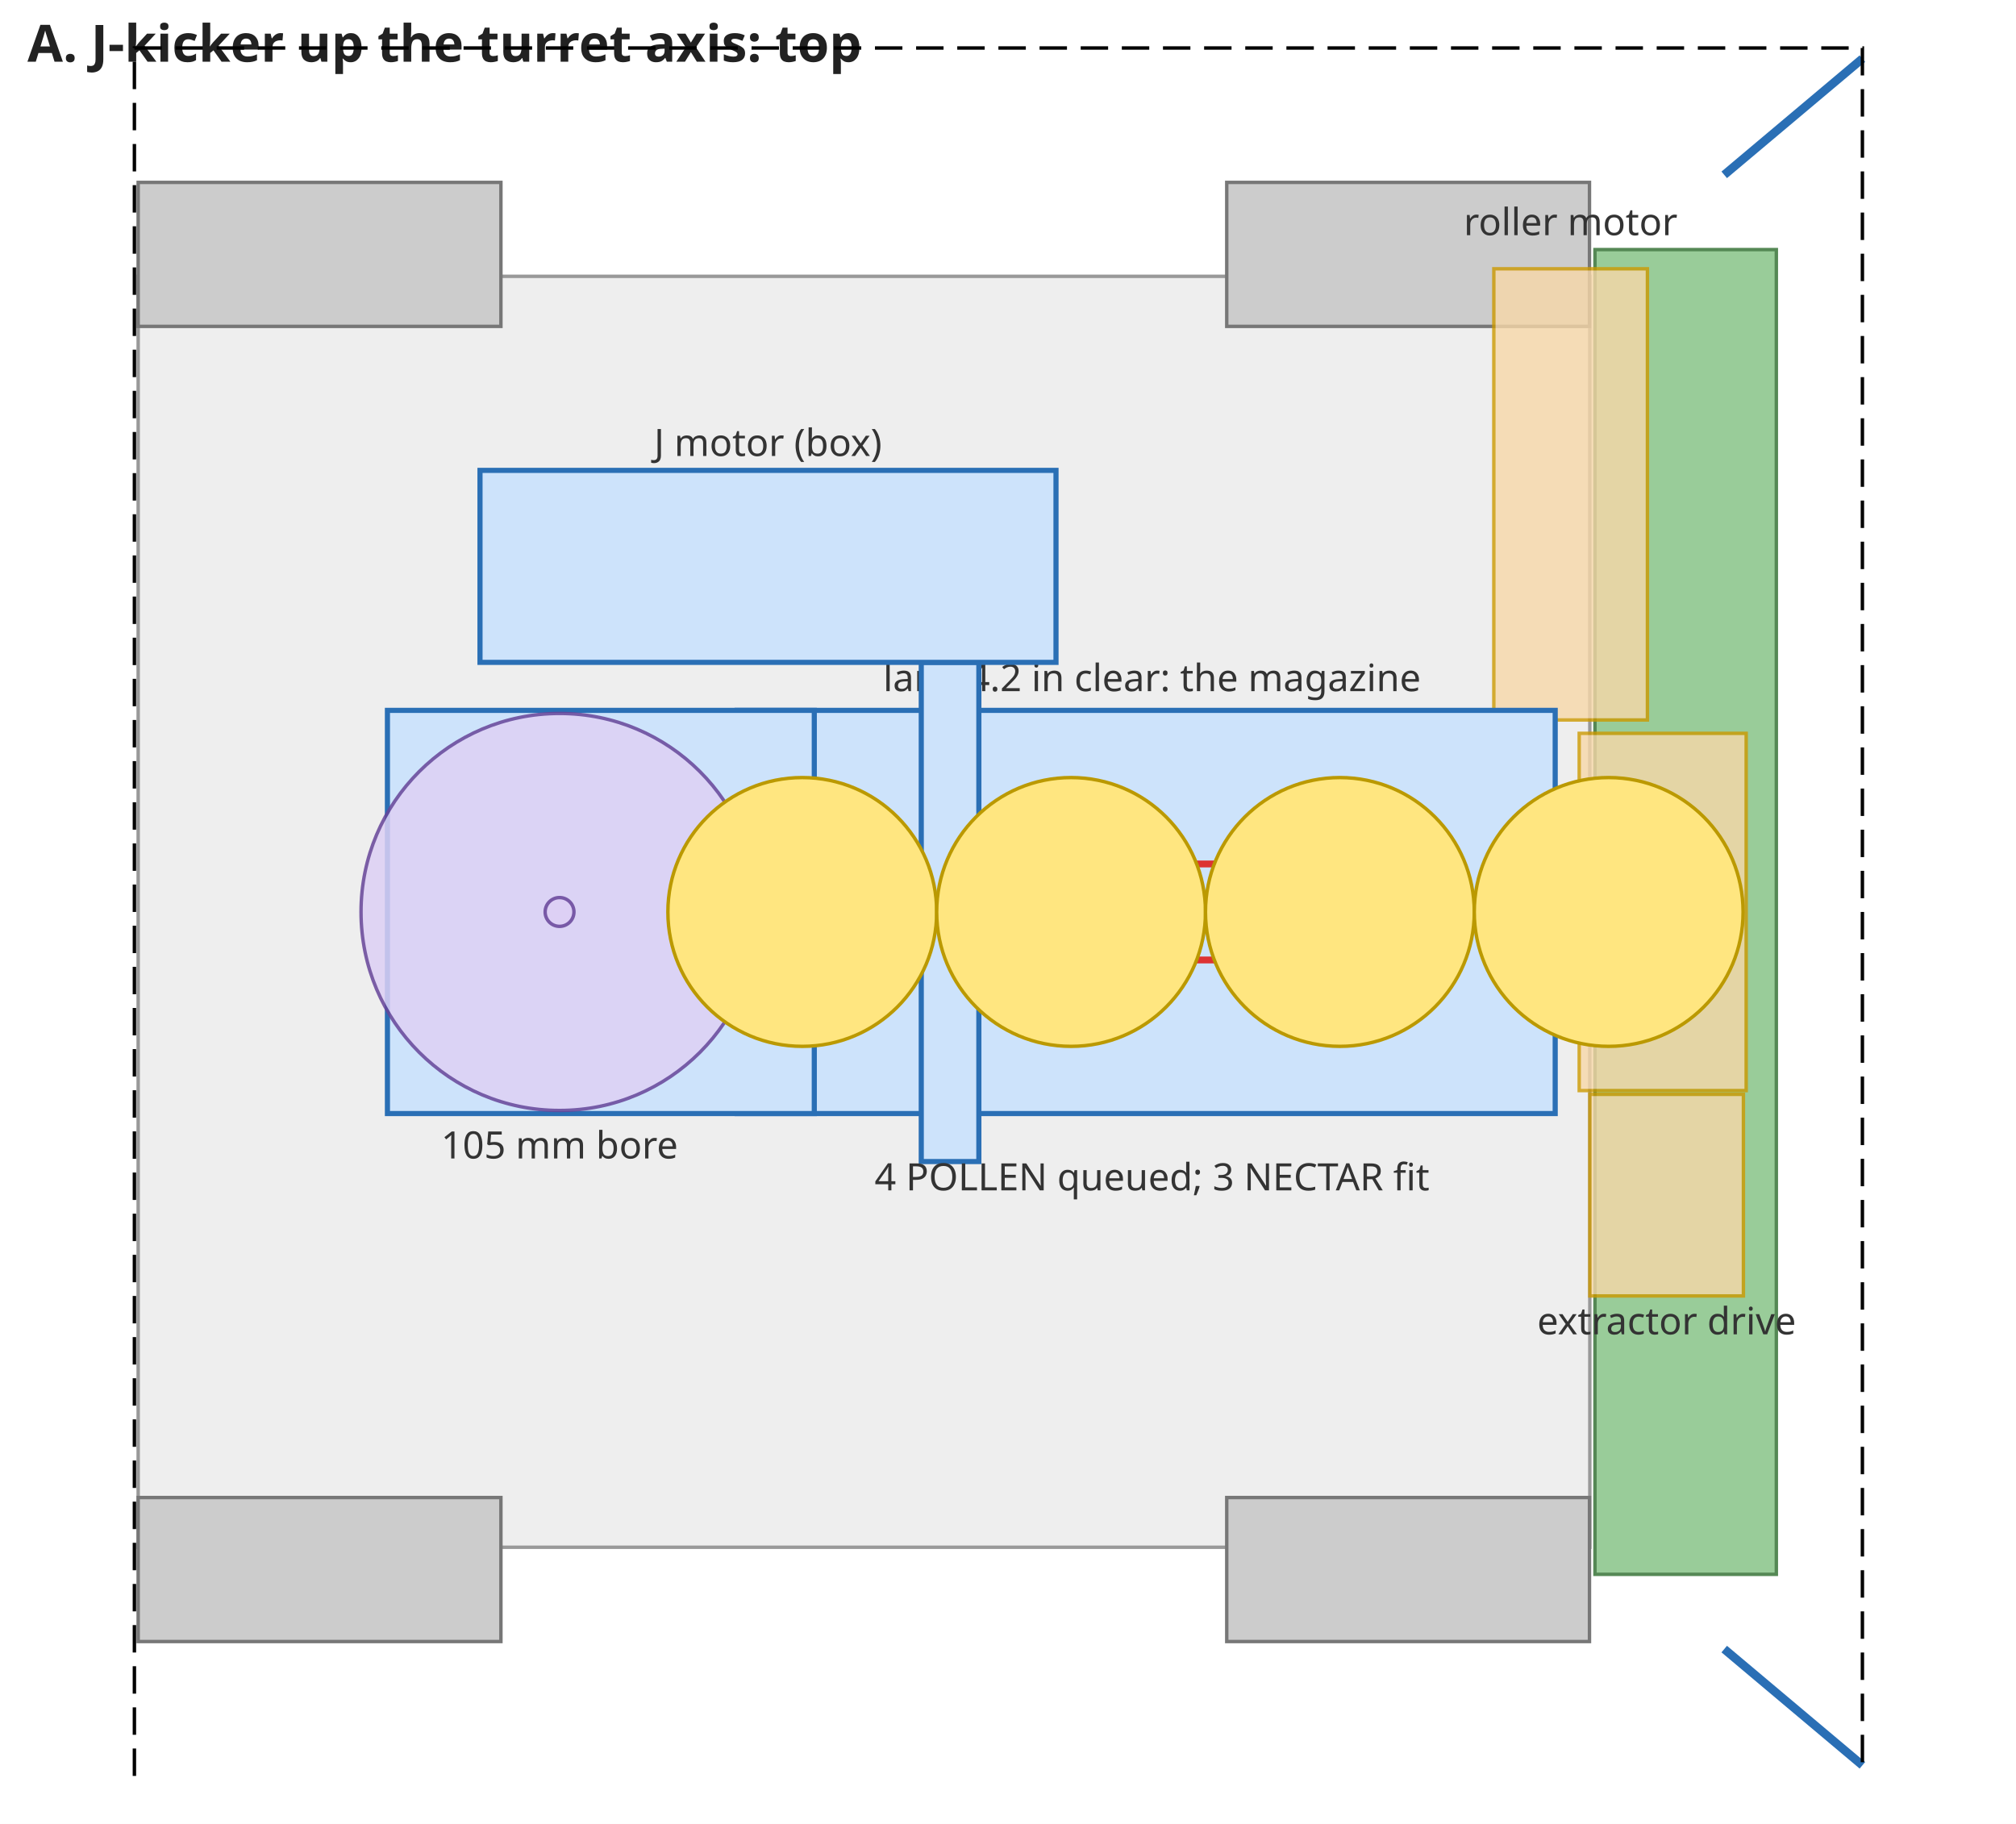
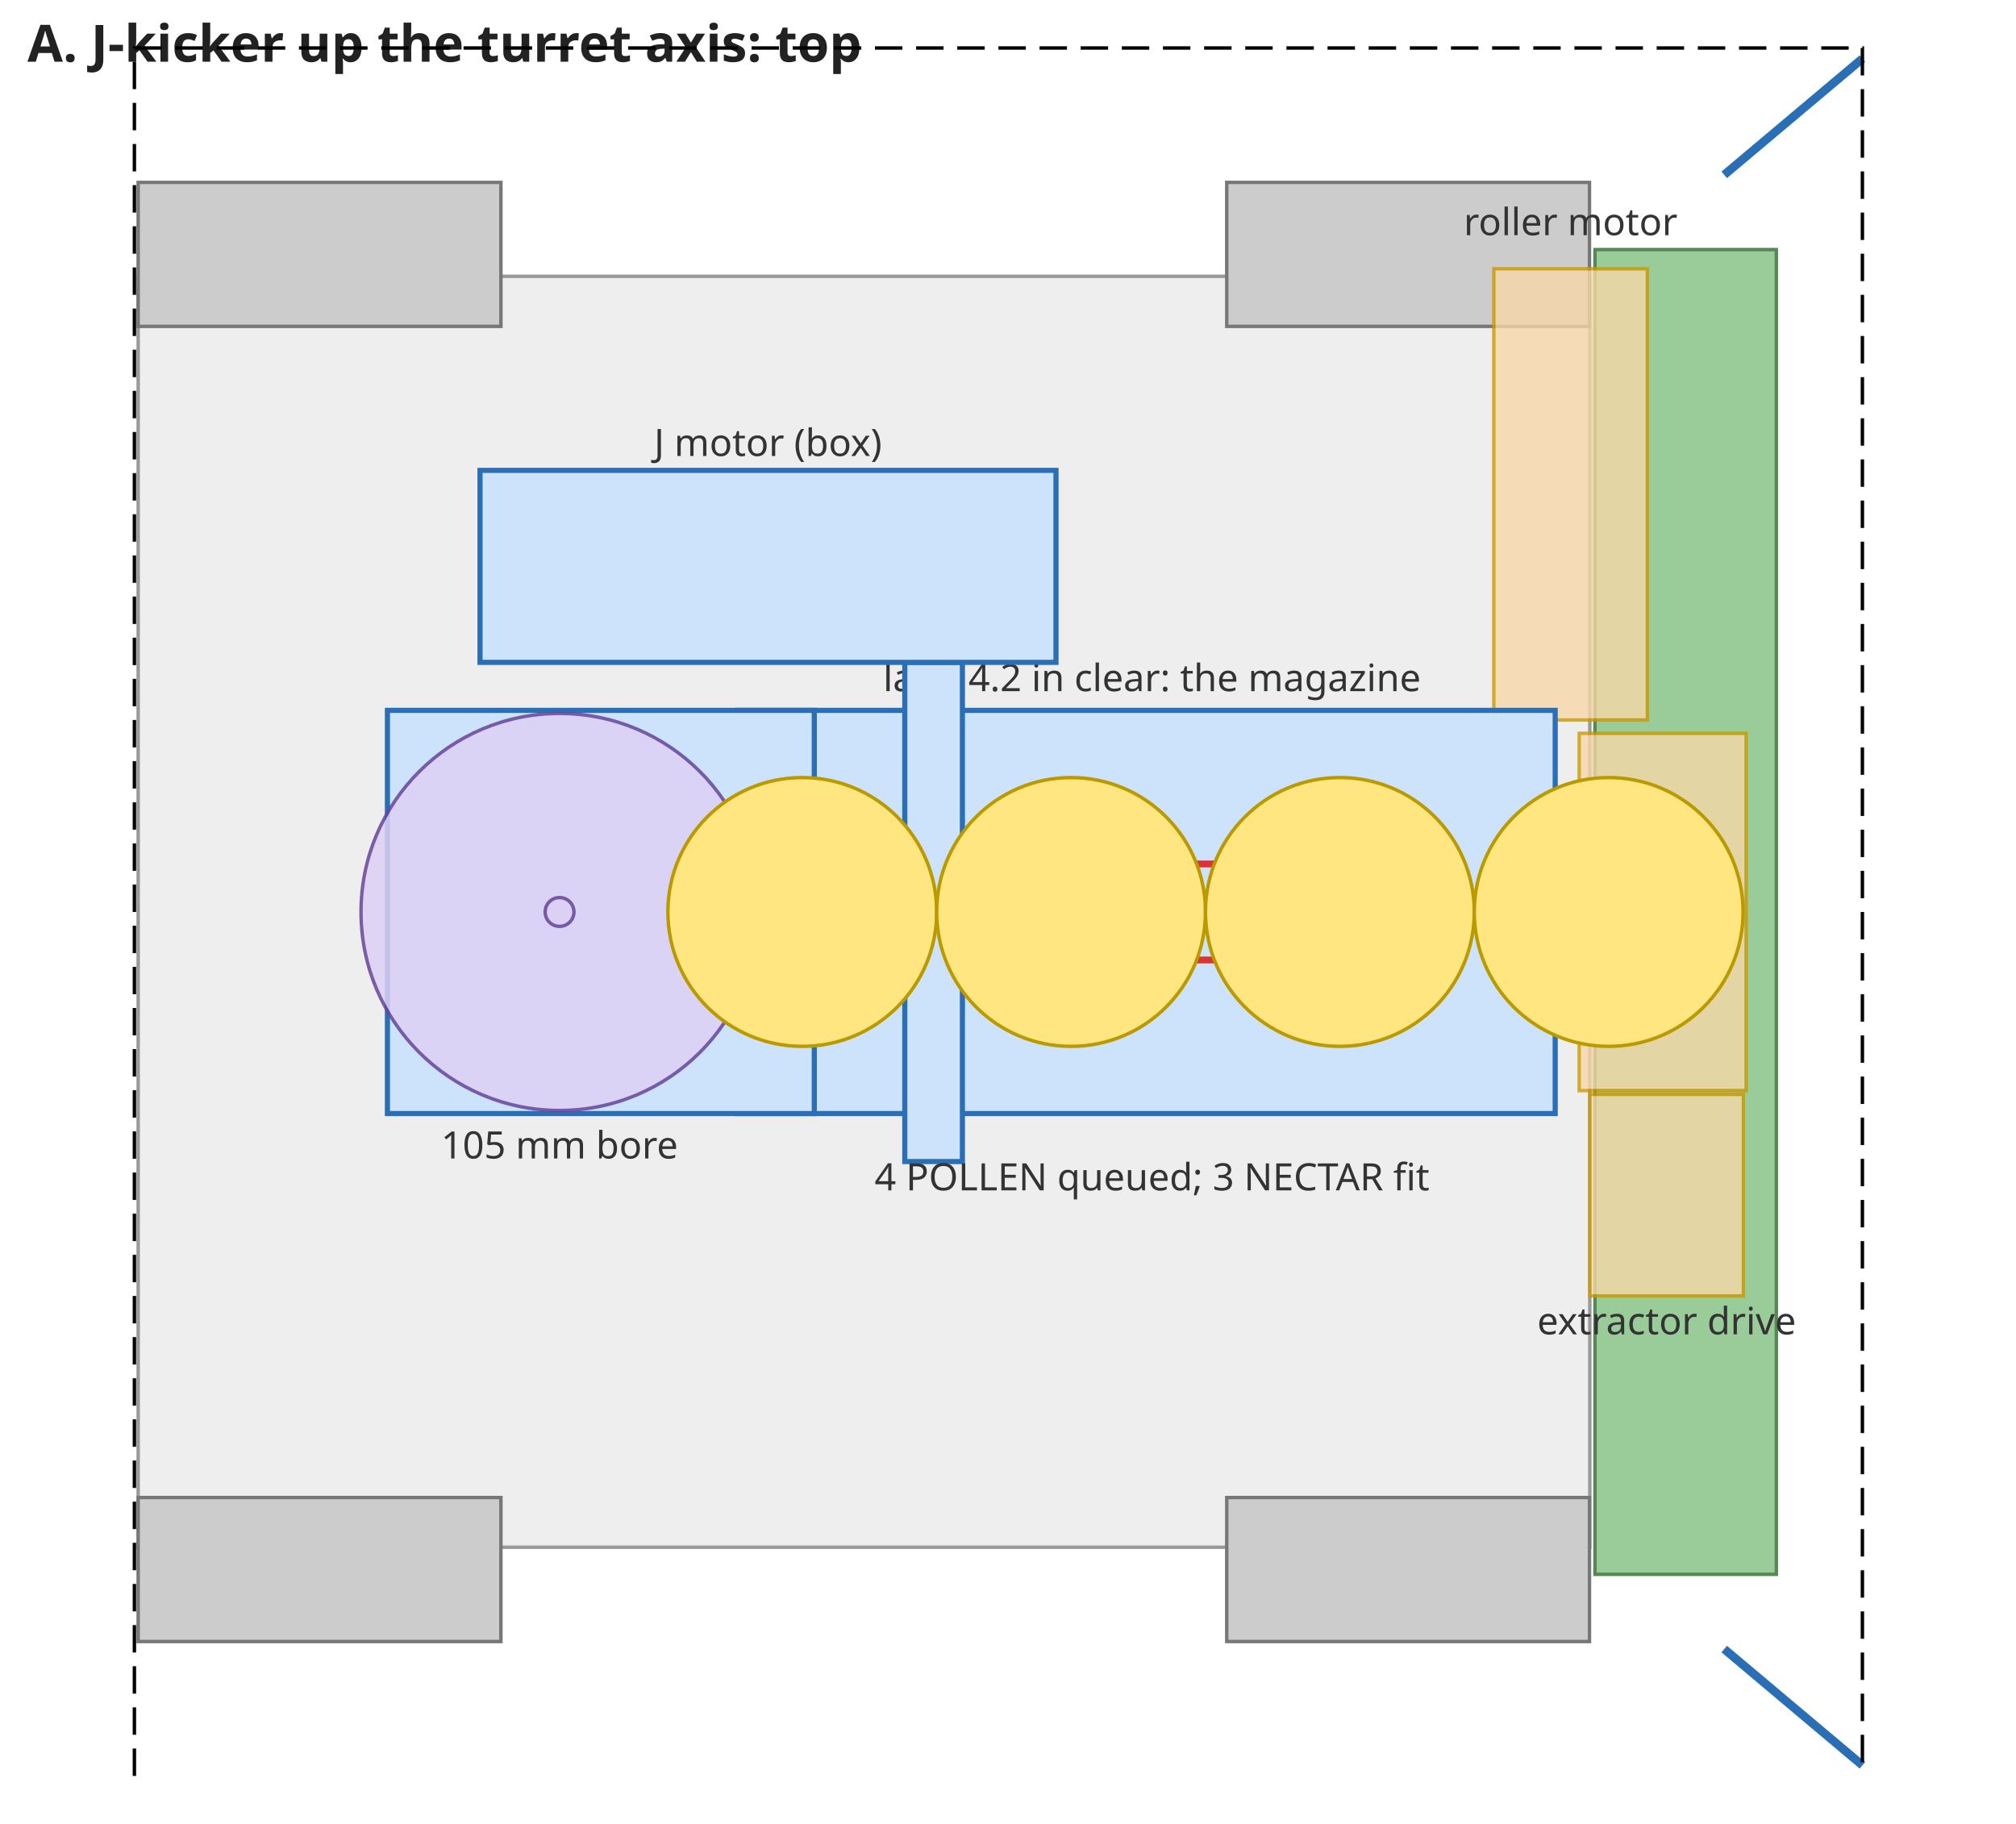
<svg xmlns="http://www.w3.org/2000/svg" width="588" height="532" viewBox="0 0 588 532">
  <rect width="100%" height="100%" fill="#fff" />
  <style>
.t{font:600 15px sans-serif;fill:#222}.l{font:11px sans-serif;fill:#333;text-anchor:middle}
.n{font:11px sans-serif;fill:#a33;text-anchor:start}
.body{fill:#eee;stroke:#999}.rail{fill:none;stroke:#999;stroke-dasharray:2 2}.wheel{fill:#ccc;stroke:#777}.roll{fill:#9c9;stroke:#585}
.taken{fill:#f6d7a7;stroke:#c90;opacity:.8}.new{fill:#cde3fb;stroke:#2a6fb5;stroke-width:1.5}
.lane{fill:none;stroke:#2a6fb5;stroke-width:2.5}.belt{fill:none;stroke:#d33;stroke-width:2}
.thin{fill:none;stroke:#555;stroke-dasharray:4 3}.fov{fill:none;stroke:#a3a;stroke-dasharray:6 3}
.pol{fill:#ffe680;stroke:#b90}.nec{fill:#ffb3c6;stroke:#c36}.tur{fill:#ddd0f5;stroke:#649;opacity:.85}
.path{fill:none;stroke:#2a6fb5;stroke-width:1.5;stroke-dasharray:3 3}.env{fill:none;stroke:#000;stroke-dasharray:8 4}
</style>
  <text x="8" y="18" class="t">A. J-kicker up the turret axis: top</text>
  <rect x="40.3" y="80.6" width="423.4" height="370.7" class="body" />
  <rect x="357.8" y="53.2" width="105.8" height="42.0" class="wheel" />
  <rect x="357.8" y="436.8" width="105.8" height="42.0" class="wheel" />
  <rect x="40.3" y="53.2" width="105.8" height="42.0" class="wheel" />
  <rect x="40.3" y="436.8" width="105.8" height="42.0" class="wheel" />
  <rect x="465.2" y="72.8" width="52.9" height="386.4" class="roll" />
  <polyline points="502.9,51.0 543.2,17.1" class="lane" />
  <polyline points="502.9,481.0 543.2,514.9" class="lane" />
  <rect x="460.6" y="213.9" width="48.7" height="104.2" class="taken" />
  <rect x="463.7" y="319.2" width="44.8" height="58.8" class="taken" />
  <rect x="435.7" y="78.4" width="44.8" height="131.6" class="taken" />
  <text x="486.1" y="389.2" class="l">extractor drive</text>
  <text x="458.1" y="68.6" class="l">roller motor</text>
  <polyline points="39.2,518.0 39.2,14.0 543.2,14.0 543.2,518.0" class="env" />
  <rect x="215.0" y="207.2" width="238.6" height="117.6" class="new" />
  <text x="336.0" y="201.6" class="l">lane 4.2 in clear: the magazine</text>
  <polyline points="408.8,252.0 224.0,252.0" class="belt" />
  <polyline points="408.8,280.0 224.0,280.0" class="belt" />
  <rect x="113.0" y="207.2" width="124.5" height="117.6" class="new" />
-   <rect x="268.7" y="193.2" width="16.8" height="145.6" class="new" />
+   <rect x="263.9" y="193.2" width="16.8" height="145.6" class="new" />
  <rect x="140.0" y="137.2" width="168.0" height="56.0" class="new" />
  <text x="224.0" y="133.0" class="l">J motor (box)</text>
  <circle cx="163.2" cy="266.0" r="57.9" class="tur" />
  <circle cx="163.2" cy="266.0" r="4.2" class="tur" />
  <text x="163.2" y="337.9" class="l">105 mm bore</text>
  <circle cx="234.0" cy="266.0" r="39.2" class="pol" />
  <circle cx="312.4" cy="266.0" r="39.2" class="pol" />
  <circle cx="390.8" cy="266.0" r="39.2" class="pol" />
  <circle cx="469.2" cy="266.0" r="39.2" class="pol" />
  <text x="336.0" y="347.2" class="l">4 POLLEN queued; 3 NECTAR fit</text>
</svg>
